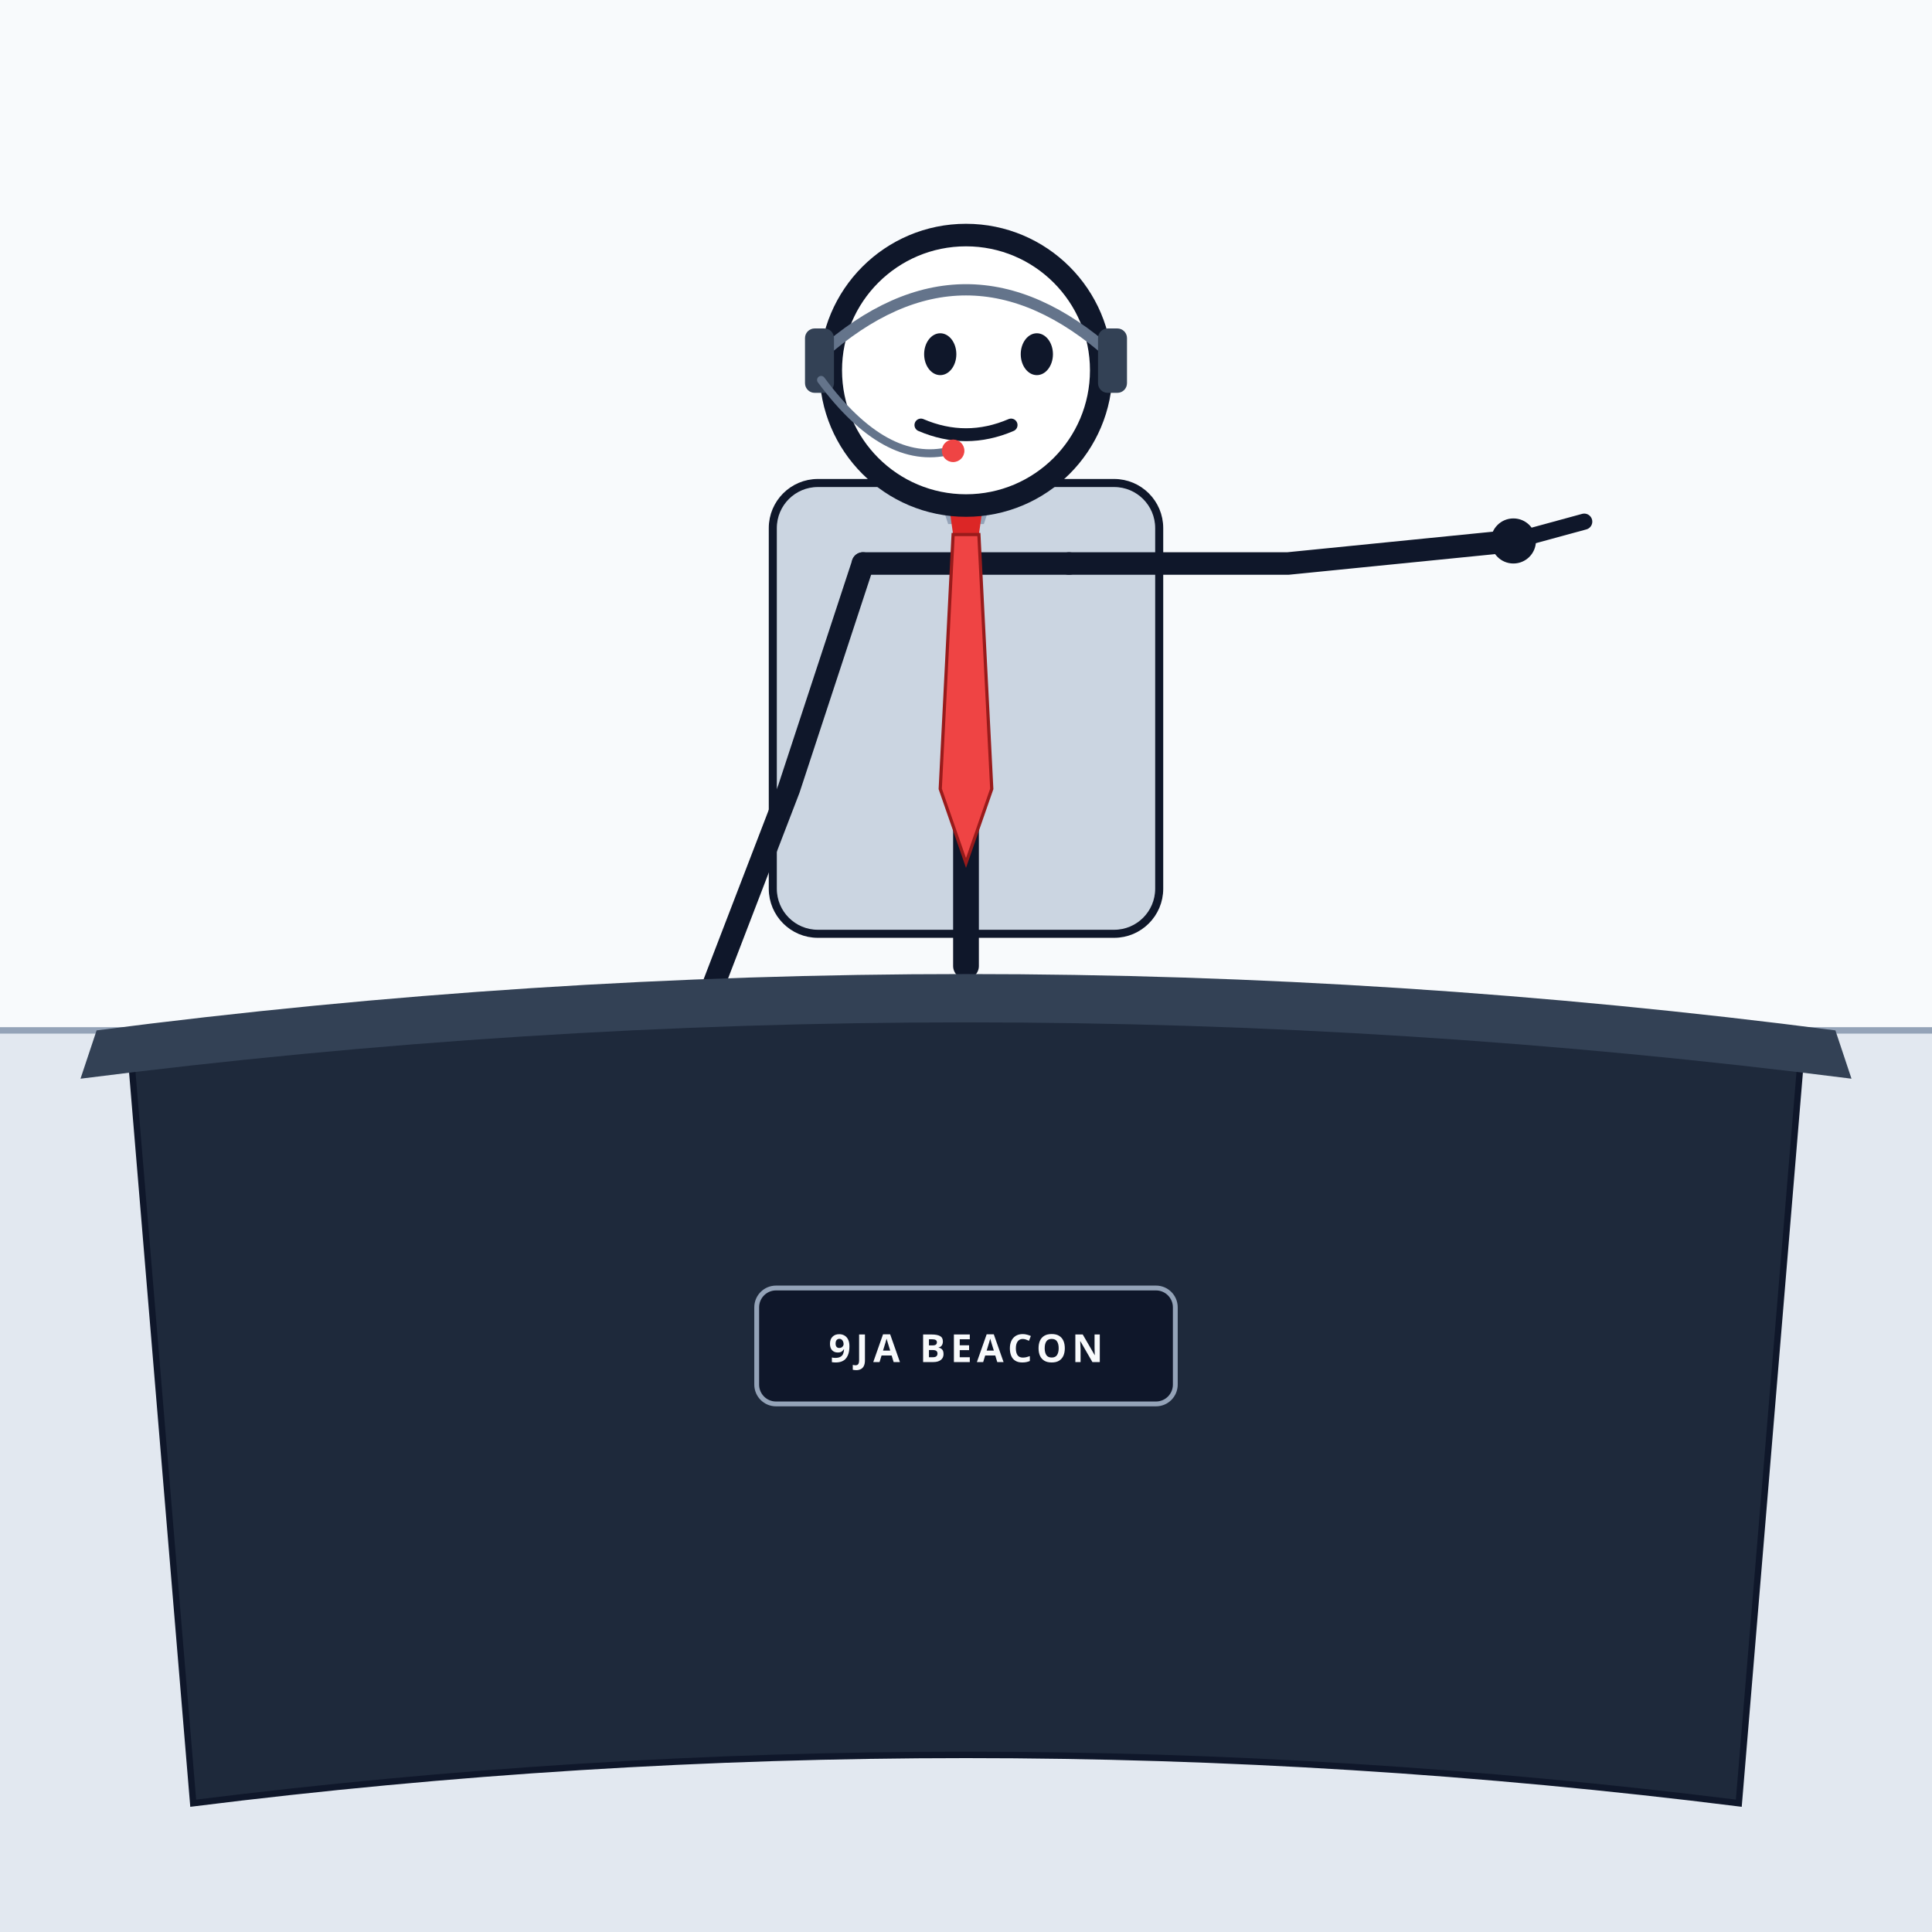
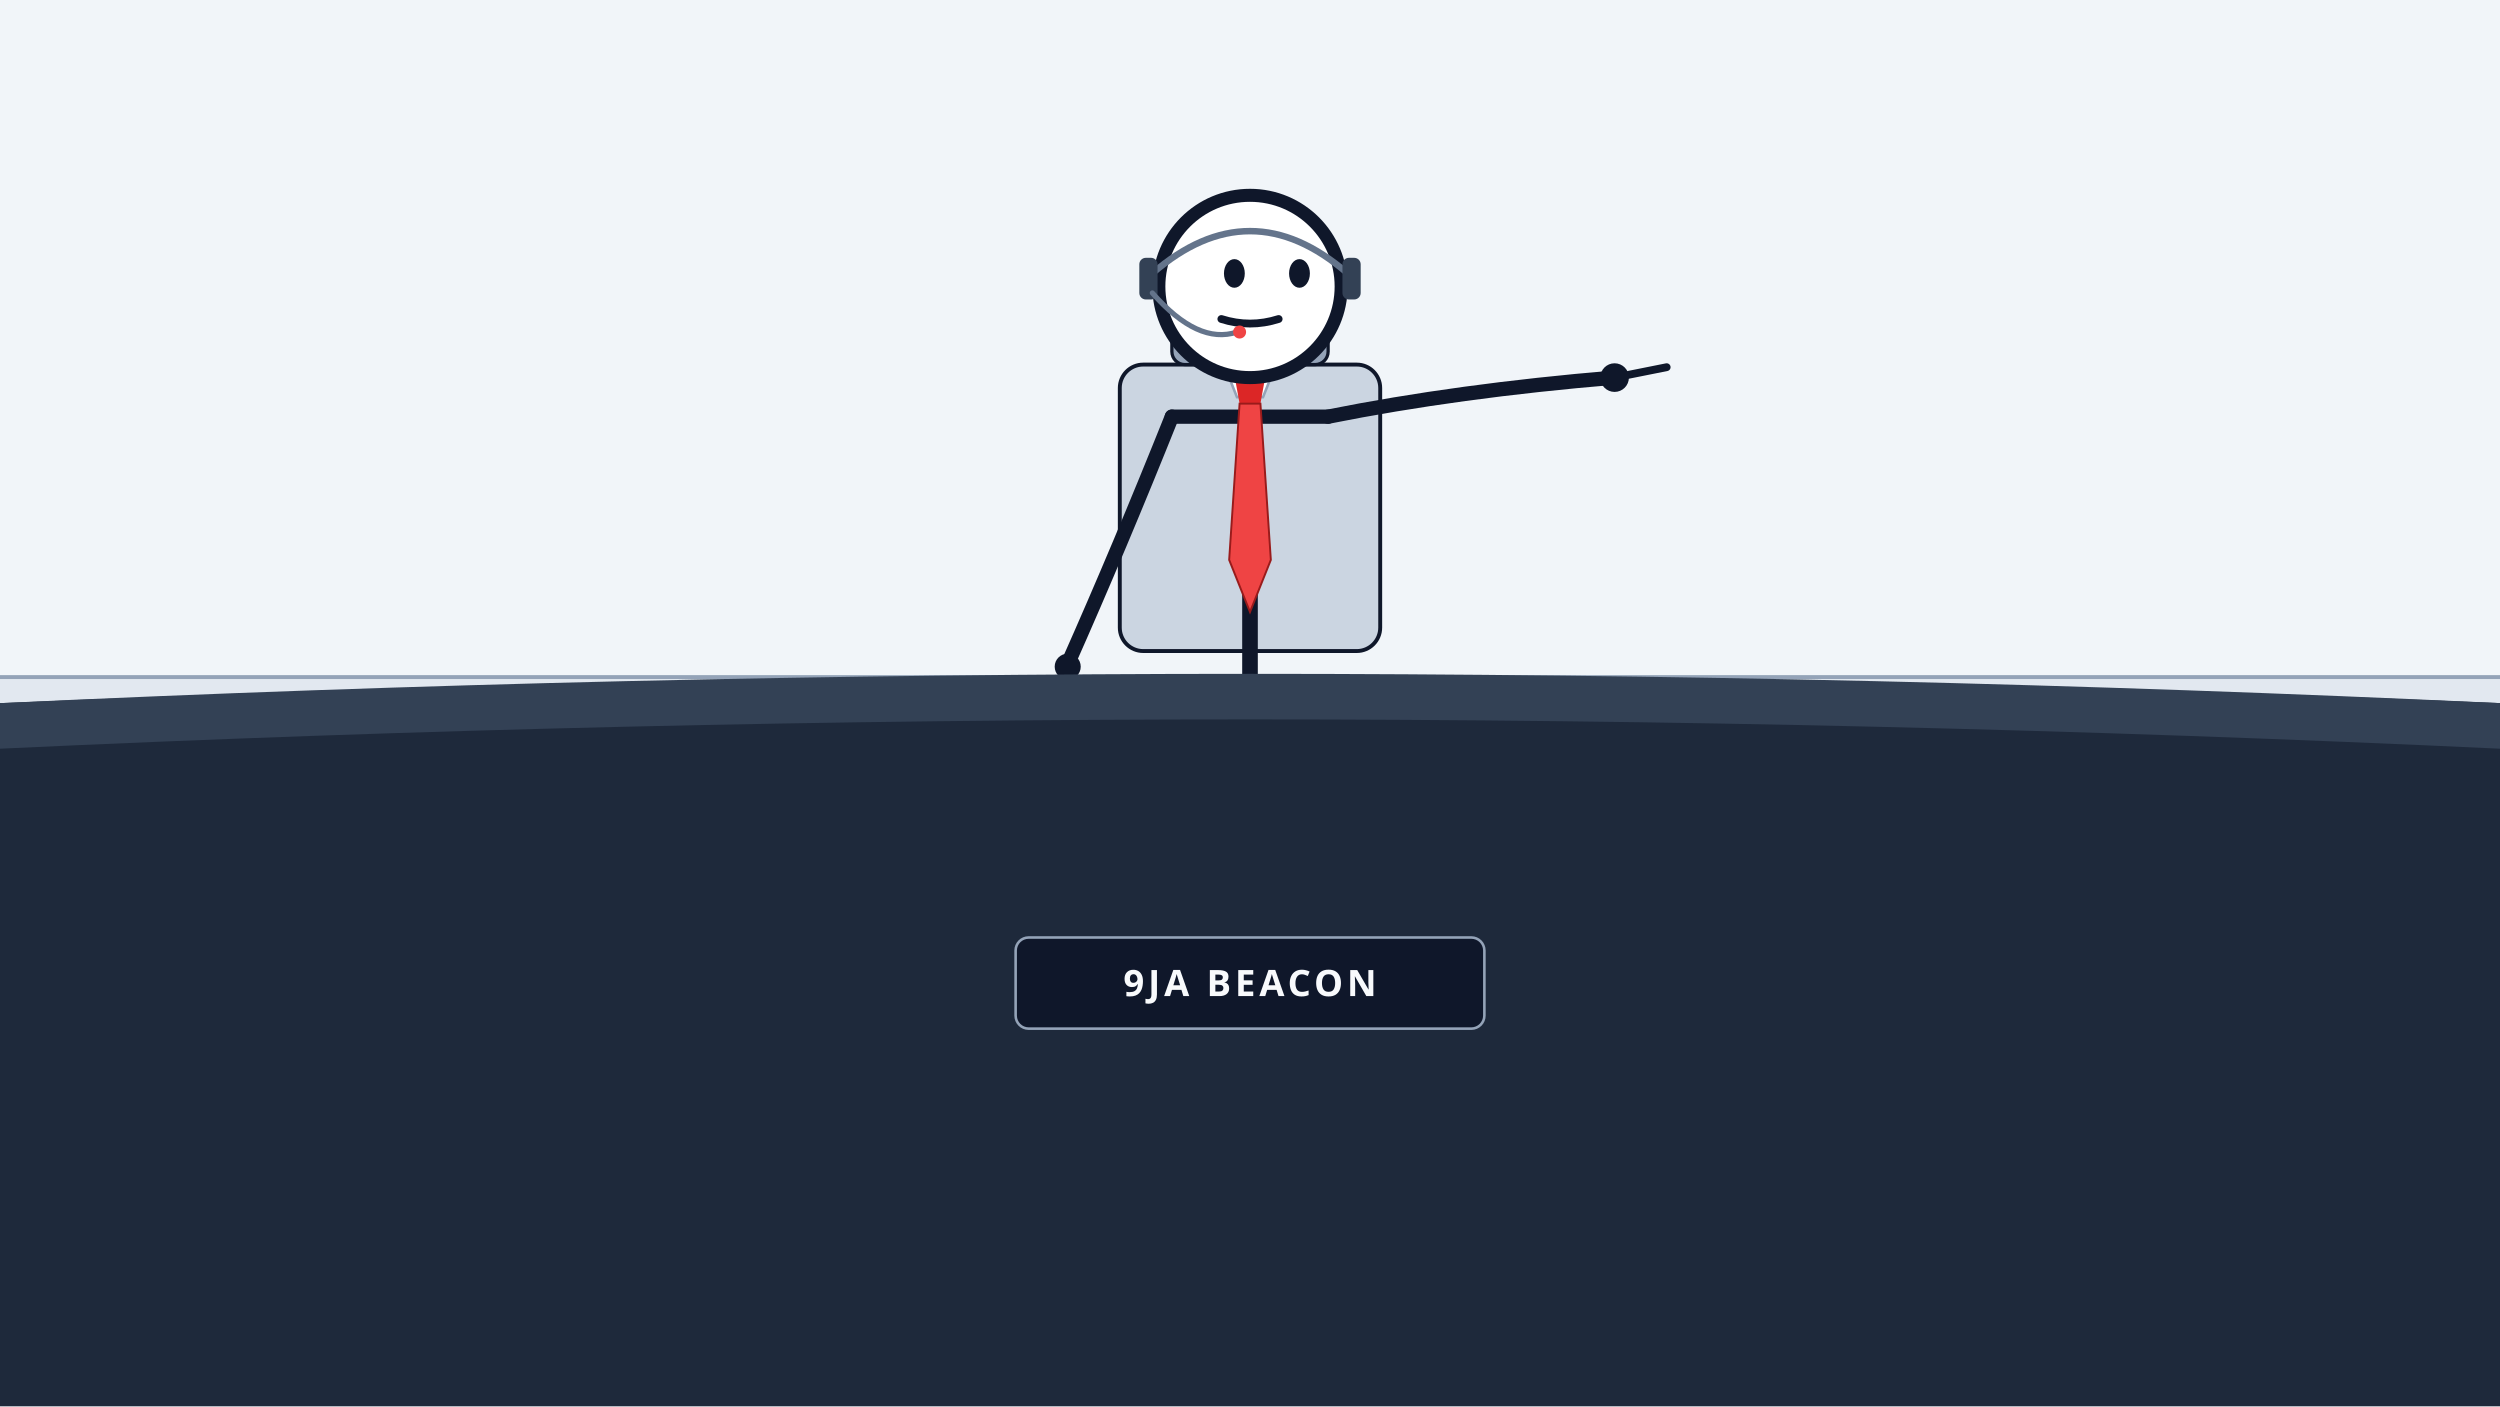
- <svg xmlns="http://www.w3.org/2000/svg" viewBox="0 0 600 600" width="600" height="600">
-   <rect width="600" height="600" fill="#f8fafc" />
-   <rect y="320" width="600" height="280" fill="#e2e8f0" />
-   <line x1="0" y1="320" x2="600" y2="320" stroke="#94a3b8" stroke-width="2" />
-   <rect x="240" y="150" width="120" height="140" rx="14" fill="#cbd5e1" stroke="#0f172a" stroke-width="2.5" />
-   <rect x="265" y="120" width="70" height="26" rx="8" fill="#94a3b8" stroke="#0f172a" stroke-width="2" />
-   <line x1="300" y1="155" x2="300" y2="300" stroke="#0f172a" stroke-width="8" stroke-linecap="round" />
-   <line x1="268" y1="175" x2="332" y2="175" stroke="#0f172a" stroke-width="7" stroke-linecap="round" />
-   <polygon points="291,150 309,150 305,162 295,162" fill="#ffffff" stroke="#94a3b8" stroke-width="1.5" />
-   <polygon points="294,152 306,152 304,166 296,166" fill="#dc2626" />
-   <polygon points="296,166 304,166 308,245 300,268 292,245" fill="#ef4444" stroke="#991b1b" stroke-width="1" />
-   <path d="M268 175 L245 245 L220 310" fill="none" stroke="#0f172a" stroke-width="7" stroke-linecap="round" stroke-linejoin="round" />
-   <circle cx="220" cy="312" r="6" fill="#0f172a" />
-   <path d="M332 175 L400 175 L470 168" fill="none" stroke="#0f172a" stroke-width="7" stroke-linecap="round" stroke-linejoin="round" />
-   <circle cx="470" cy="168" r="7" fill="#0f172a" />
-   <line x1="470" y1="168" x2="492" y2="162" stroke="#0f172a" stroke-width="5" stroke-linecap="round" />
-   <circle cx="300" cy="115" r="42" fill="#ffffff" stroke="#0f172a" stroke-width="7" />
-   <ellipse cx="292" cy="110" rx="5" ry="6.5" fill="#0f172a" />
-   <ellipse cx="322" cy="110" rx="5" ry="6.5" fill="#0f172a" />
-   <path d="M286 132 Q300 138 314 132" stroke="#0f172a" stroke-width="4" fill="none" stroke-linecap="round" />
-   <path d="M255 110 Q300 70 345 110" fill="none" stroke="#64748b" stroke-width="3.5" stroke-linecap="round" />
-   <rect x="250" y="102" width="9" height="20" rx="3" fill="#334155" />
-   <rect x="341" y="102" width="9" height="20" rx="3" fill="#334155" />
-   <path d="M255 118 Q275 145 295 140" fill="none" stroke="#64748b" stroke-width="2.5" stroke-linecap="round" />
-   <circle cx="296" cy="140" r="3.5" fill="#ef4444" />
-   <path d="M40 320 Q300 290 560 320 L540 560 Q300 530 60 560 Z" fill="#1e293b" stroke="#0f172a" stroke-width="2" />
-   <path d="M30 320 Q300 285 570 320 L575 335 Q300 300 25 335 Z" fill="#334155" />
-   <rect x="235" y="400" width="130" height="36" rx="6" fill="#0f172a" stroke="#94a3b8" stroke-width="1.5" />
-   <text x="300" y="423" text-anchor="middle" font-family="system-ui,sans-serif" font-size="12" font-weight="900" letter-spacing="1.5" fill="#f8fafc">9JA BEACON</text>
+ <svg xmlns="http://www.w3.org/2000/svg" viewBox="0 0 1920 1080" width="1920" height="1080">
+   <rect width="1920" height="1080" fill="#f1f5f9" />
+   <rect y="520" width="1920" height="560" fill="#e2e8f0" />
+   <line x1="0" y1="520" x2="1920" y2="520" stroke="#94a3b8" stroke-width="3" />
+   <rect x="860" y="280" width="200" height="220" rx="18" fill="#cbd5e1" stroke="#0f172a" stroke-width="3" />
+   <rect x="900" y="240" width="120" height="40" rx="10" fill="#94a3b8" stroke="#0f172a" stroke-width="2.5" />
+   <line x1="960" y1="290" x2="960" y2="520" stroke="#0f172a" stroke-width="12" stroke-linecap="round" />
+   <line x1="900" y1="320" x2="1020" y2="320" stroke="#0f172a" stroke-width="11" stroke-linecap="round" />
+   <polygon points="942,285 978,285 970,305 950,305" fill="#ffffff" stroke="#94a3b8" stroke-width="2" />
+   <polygon points="948,288 972,288 968,310 952,310" fill="#dc2626" />
+   <polygon points="952,310 968,310 976,430 960,470 944,430" fill="#ef4444" stroke="#991b1b" stroke-width="1.5" />
+   <path d="M900 320 Q860 420 820 510" fill="none" stroke="#0f172a" stroke-width="11" stroke-linecap="round" stroke-linejoin="round" />
+   <circle cx="820" cy="512" r="10" fill="#0f172a" />
+   <path d="M1020 320 Q1120 300 1240 290" fill="none" stroke="#0f172a" stroke-width="11" stroke-linecap="round" stroke-linejoin="round" />
+   <circle cx="1240" cy="290" r="11" fill="#0f172a" />
+   <line x1="1240" y1="290" x2="1280" y2="282" stroke="#0f172a" stroke-width="6" stroke-linecap="round" />
+   <circle cx="960" cy="220" r="70" fill="#ffffff" stroke="#0f172a" stroke-width="10" />
+   <ellipse cx="948" cy="210" rx="8" ry="11" fill="#0f172a" />
+   <ellipse cx="998" cy="210" rx="8" ry="11" fill="#0f172a" />
+   <path d="M938 245 Q960 252 982 245" stroke="#0f172a" stroke-width="6" fill="none" stroke-linecap="round" />
+   <path d="M885 210 Q960 145 1035 210" fill="none" stroke="#64748b" stroke-width="5" stroke-linecap="round" />
+   <rect x="875" y="198" width="14" height="32" rx="5" fill="#334155" />
+   <rect x="1031" y="198" width="14" height="32" rx="5" fill="#334155" />
+   <path d="M885 225 Q920 265 950 255" fill="none" stroke="#64748b" stroke-width="4" stroke-linecap="round" />
+   <circle cx="952" cy="255" r="5" fill="#ef4444" />
+   <path d="M0 540 Q960 500 1920 540 L1920 1080 L0 1080 Z" fill="#1e293b" />
+   <path d="M0 540 Q960 495 1920 540 L1920 575 Q960 530 0 575 Z" fill="#334155" />
+   <rect x="780" y="720" width="360" height="70" rx="10" fill="#0f172a" stroke="#94a3b8" stroke-width="2" />
+   <text x="960" y="765" text-anchor="middle" font-family="system-ui,sans-serif" font-size="28" font-weight="900" letter-spacing="3" fill="#f8fafc">9JA BEACON</text>
</svg>
